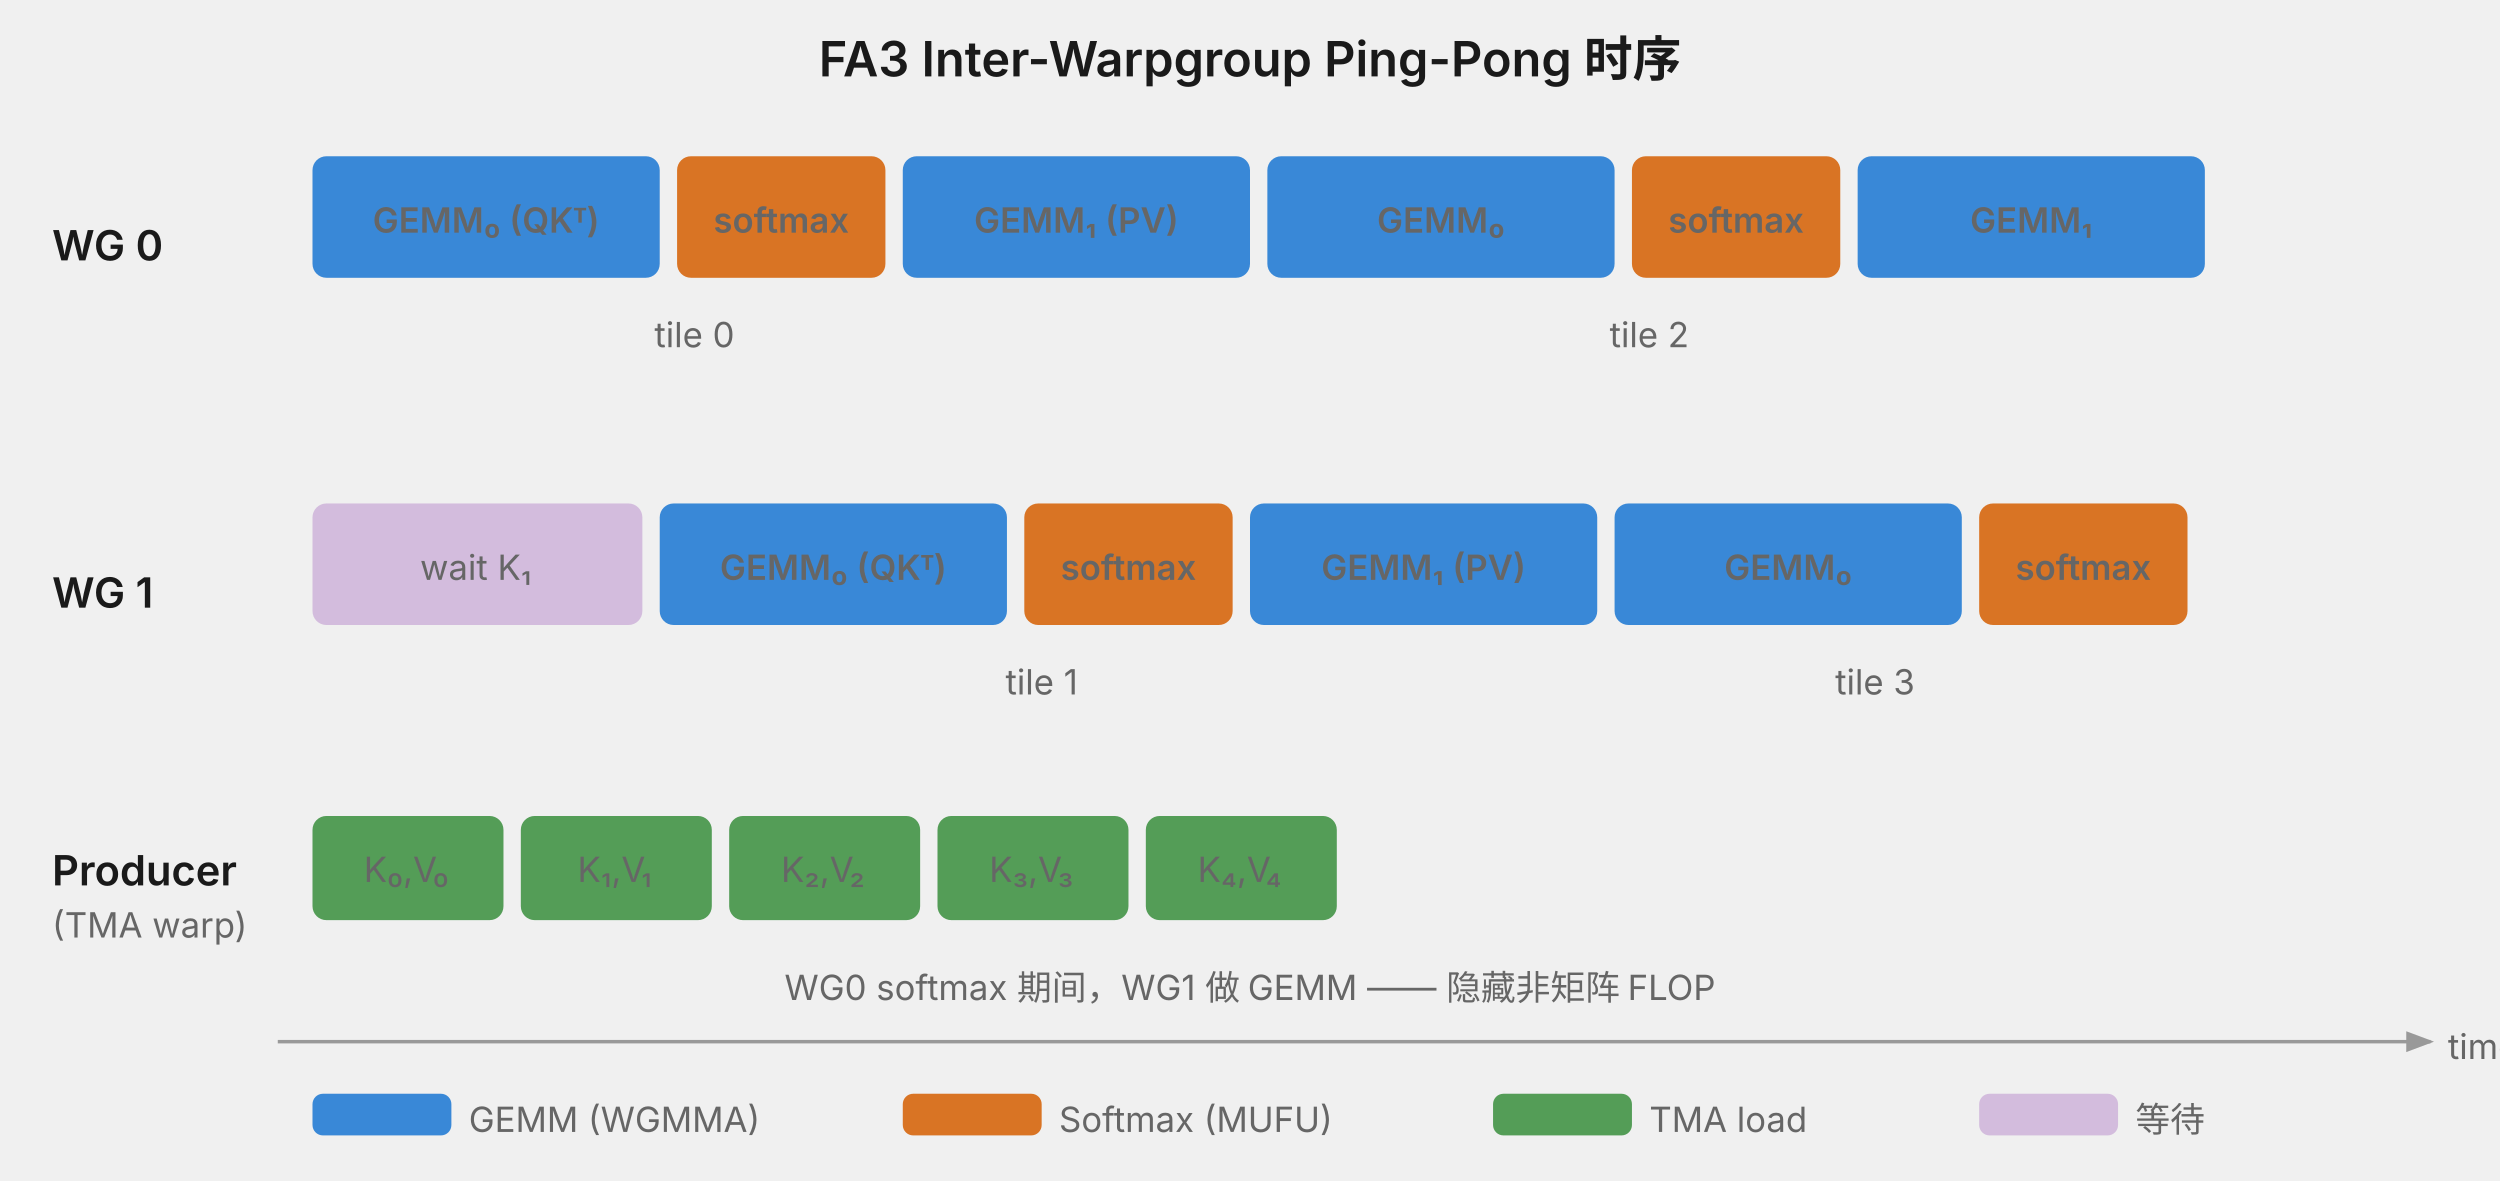
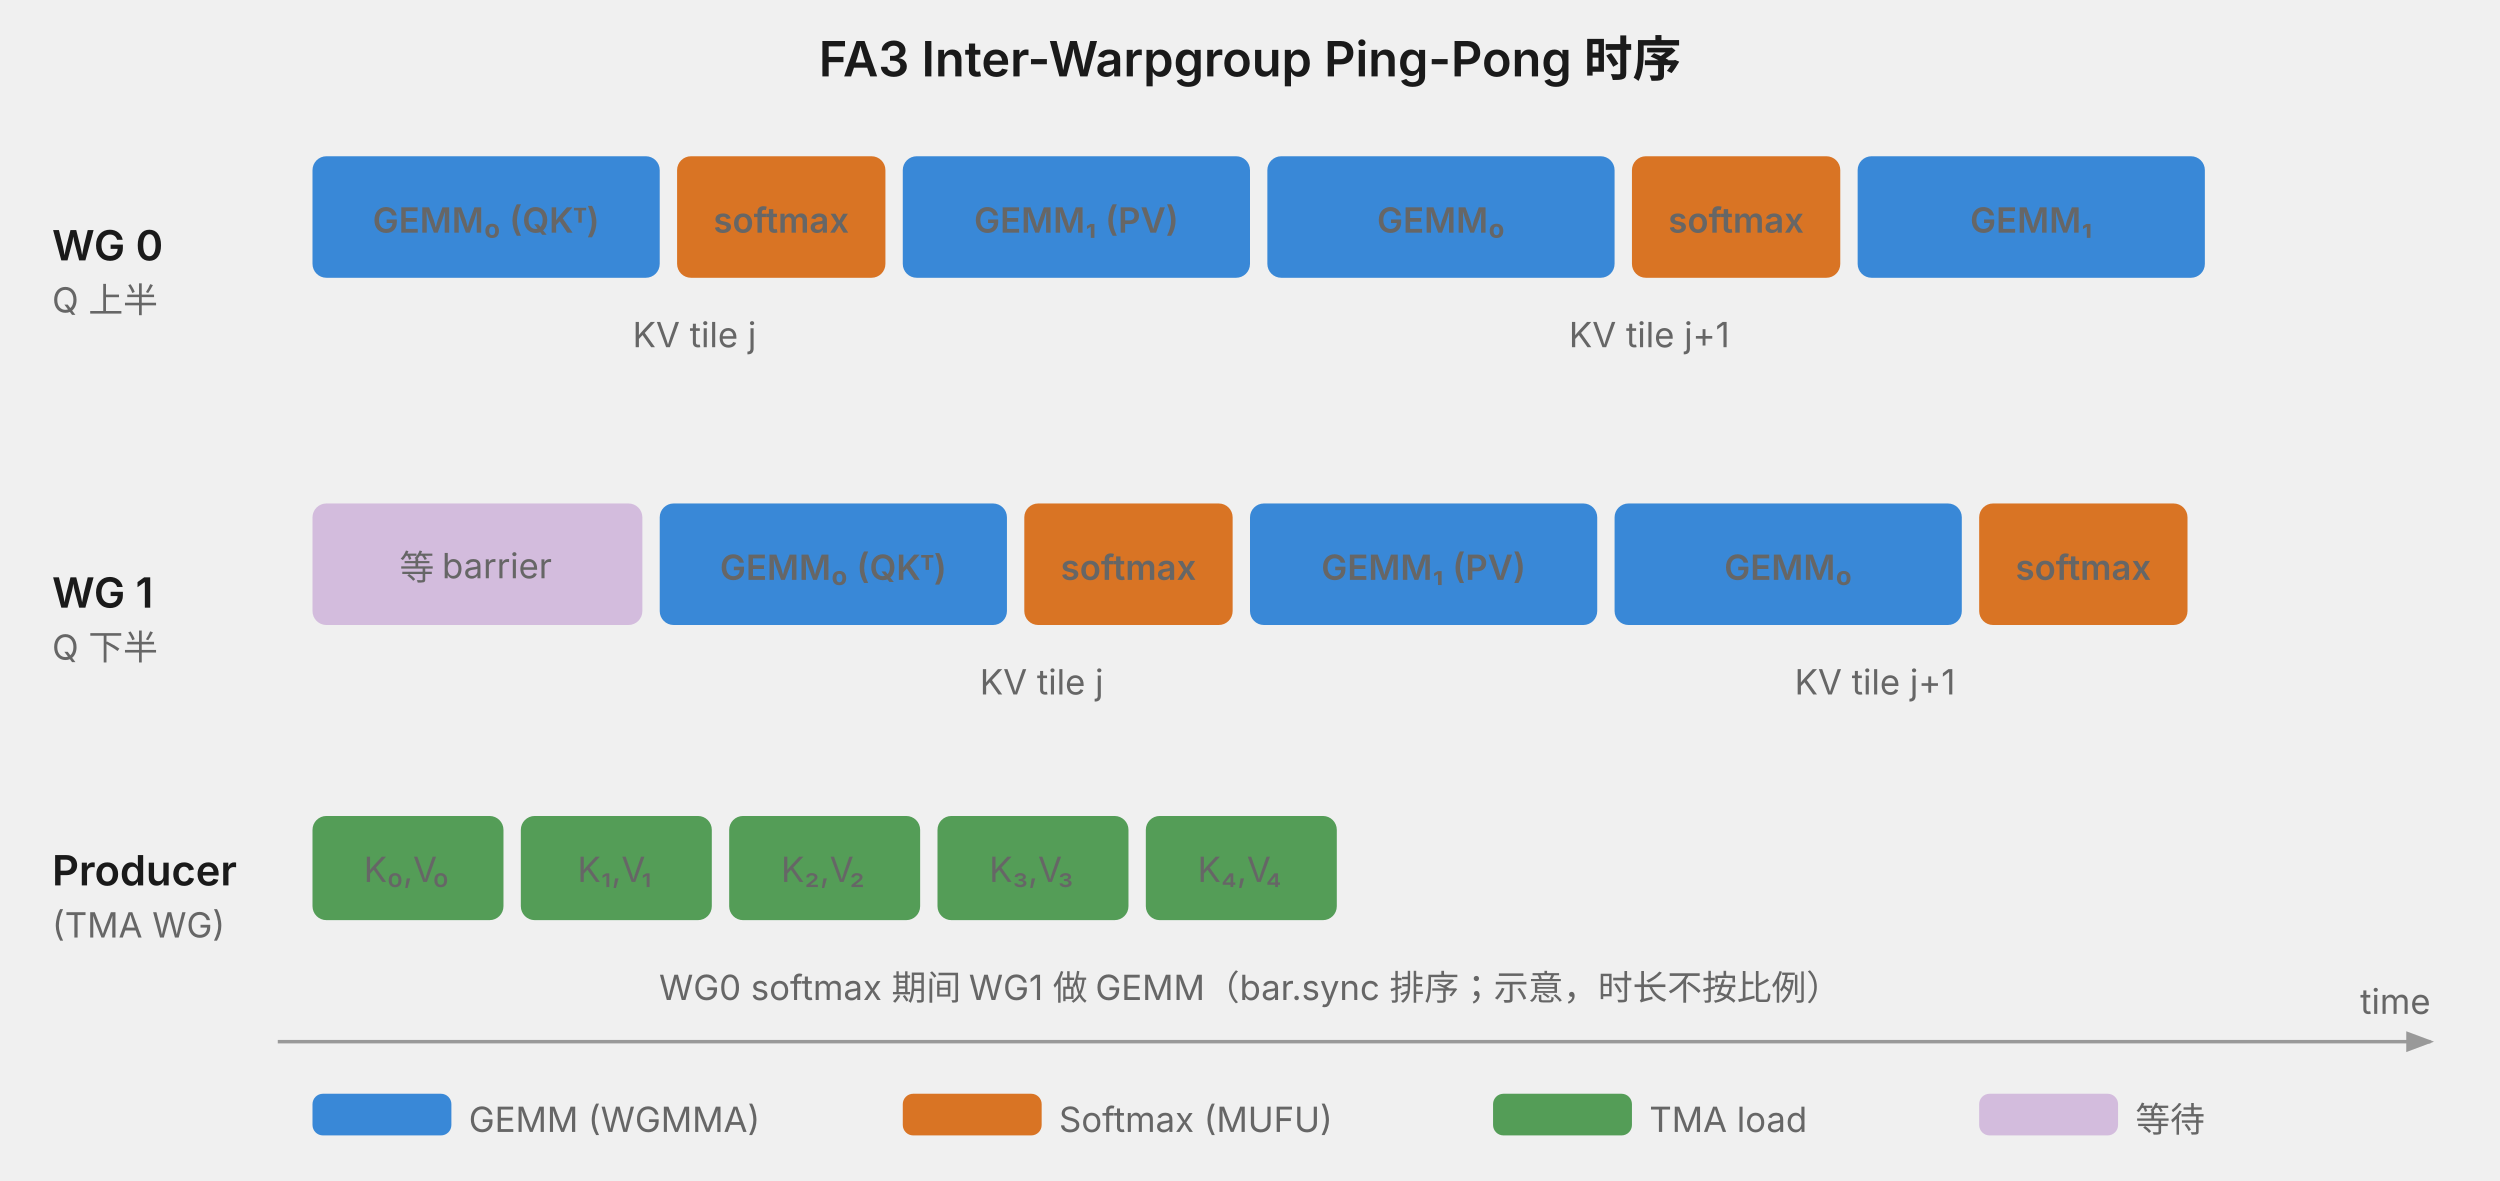
<svg xmlns="http://www.w3.org/2000/svg" viewBox="0 0 720 340" font-family="Inter, 'Helvetica Neue', sans-serif">
  <style>
    .title { font-size: 14px; font-weight: 600; fill: #1a1a1a; }
    .label { font-size: 12px; fill: #1a1a1a; }
    .sublabel { font-size: 10px; fill: #666; }
    .box { rx: 4; ry: 4; }
    .time-axis { stroke: #999; stroke-width: 1; }
  </style>
  <defs>
    <marker id="ah8" markerWidth="8" markerHeight="6" refX="7" refY="3" orient="auto">
      <path d="M0,0 L8,3 L0,6 Z" fill="#999" />
    </marker>
  </defs>
  <text x="360" y="22" text-anchor="middle" class="title">FA3 Inter-Warpgroup Ping-Pong 时序</text>
  <line x1="80" y1="300" x2="700" y2="300" class="time-axis" marker-end="url(#ah8)" />
-   <text x="705" y="305" class="sublabel">time</text>
+   <text x="700" y="292" text-anchor="end" class="sublabel">time</text>
  <text x="15" y="75" class="label" font-weight="600">WG 0</text>
+   <text x="15" y="90" class="sublabel">Q 上半</text>
  <text x="15" y="175" class="label" font-weight="600">WG 1</text>
+   <text x="15" y="190" class="sublabel">Q 下半</text>
  <text x="15" y="255" class="label" font-weight="600">Producer</text>
-   <text x="15" y="270" class="sublabel">(TMA warp)</text>
+   <text x="15" y="270" class="sublabel">(TMA WG)</text>
  <rect x="90" y="315" width="40" height="12" rx="3" fill="#1976D2" opacity="0.85" />
  <text x="135" y="326" class="sublabel">GEMM (WGMMA)</text>
  <rect x="260" y="315" width="40" height="12" rx="3" fill="#D55E00" opacity="0.85" />
  <text x="305" y="326" class="sublabel">Softmax (MUFU)</text>
  <rect x="430" y="315" width="40" height="12" rx="3" fill="#388E3C" opacity="0.85" />
  <text x="475" y="326" class="sublabel">TMA load</text>
  <rect x="570" y="315" width="40" height="12" rx="3" fill="#7B1FA2" opacity="0.25" />
  <text x="615" y="326" class="sublabel">等待</text>
  <rect x="90" y="45" width="100" height="35" class="box" fill="#1976D2" opacity="0.85" />
  <text x="140" y="67" text-anchor="middle" class="sublabel" fill="white" font-weight="600">GEMM₀ (QKᵀ)</text>
  <rect x="195" y="45" width="60" height="35" class="box" fill="#D55E00" opacity="0.85" />
  <text x="225" y="67" text-anchor="middle" class="sublabel" fill="white" font-weight="600">softmax</text>
  <rect x="260" y="45" width="100" height="35" class="box" fill="#1976D2" opacity="0.85" />
  <text x="310" y="67" text-anchor="middle" class="sublabel" fill="white" font-weight="600">GEMM₁ (PV)</text>
  <rect x="365" y="45" width="100" height="35" class="box" fill="#1976D2" opacity="0.85" />
  <text x="415" y="67" text-anchor="middle" class="sublabel" fill="white" font-weight="600">GEMM₀</text>
  <rect x="470" y="45" width="60" height="35" class="box" fill="#D55E00" opacity="0.85" />
  <text x="500" y="67" text-anchor="middle" class="sublabel" fill="white" font-weight="600">softmax</text>
  <rect x="535" y="45" width="100" height="35" class="box" fill="#1976D2" opacity="0.85" />
  <text x="585" y="67" text-anchor="middle" class="sublabel" fill="white" font-weight="600">GEMM₁</text>
-   <text x="200" y="100" text-anchor="middle" class="sublabel" fill="#1976D2">tile 0</text>
-   <text x="475" y="100" text-anchor="middle" class="sublabel" fill="#1976D2">tile 2</text>
+   <text x="200" y="100" text-anchor="middle" class="sublabel" fill="#1976D2">KV tile j</text>
+   <text x="475" y="100" text-anchor="middle" class="sublabel" fill="#1976D2">KV tile j+1</text>
  <rect x="90" y="145" width="95" height="35" class="box" fill="#7B1FA2" opacity="0.25" />
-   <text x="137" y="167" text-anchor="middle" class="sublabel" fill="#7B1FA2">wait K₁</text>
+   <text x="137" y="167" text-anchor="middle" class="sublabel" fill="#7B1FA2">等 barrier</text>
  <rect x="190" y="145" width="100" height="35" class="box" fill="#1976D2" opacity="0.85" />
  <text x="240" y="167" text-anchor="middle" class="sublabel" fill="white" font-weight="600">GEMM₀ (QKᵀ)</text>
  <rect x="295" y="145" width="60" height="35" class="box" fill="#D55E00" opacity="0.85" />
  <text x="325" y="167" text-anchor="middle" class="sublabel" fill="white" font-weight="600">softmax</text>
  <rect x="360" y="145" width="100" height="35" class="box" fill="#1976D2" opacity="0.85" />
  <text x="410" y="167" text-anchor="middle" class="sublabel" fill="white" font-weight="600">GEMM₁ (PV)</text>
  <rect x="465" y="145" width="100" height="35" class="box" fill="#1976D2" opacity="0.85" />
  <text x="515" y="167" text-anchor="middle" class="sublabel" fill="white" font-weight="600">GEMM₀</text>
  <rect x="570" y="145" width="60" height="35" class="box" fill="#D55E00" opacity="0.85" />
  <text x="600" y="167" text-anchor="middle" class="sublabel" fill="white" font-weight="600">softmax</text>
-   <text x="300" y="200" text-anchor="middle" class="sublabel" fill="#1976D2">tile 1</text>
-   <text x="540" y="200" text-anchor="middle" class="sublabel" fill="#1976D2">tile 3</text>
+   <text x="300" y="200" text-anchor="middle" class="sublabel" fill="#1976D2">KV tile j</text>
+   <text x="540" y="200" text-anchor="middle" class="sublabel" fill="#1976D2">KV tile j+1</text>
  <rect x="90" y="235" width="55" height="30" class="box" fill="#388E3C" opacity="0.85" />
  <text x="117" y="254" text-anchor="middle" class="sublabel" fill="white">K₀,V₀</text>
  <rect x="150" y="235" width="55" height="30" class="box" fill="#388E3C" opacity="0.85" />
  <text x="177" y="254" text-anchor="middle" class="sublabel" fill="white">K₁,V₁</text>
  <rect x="210" y="235" width="55" height="30" class="box" fill="#388E3C" opacity="0.85" />
  <text x="237" y="254" text-anchor="middle" class="sublabel" fill="white">K₂,V₂</text>
  <rect x="270" y="235" width="55" height="30" class="box" fill="#388E3C" opacity="0.85" />
  <text x="297" y="254" text-anchor="middle" class="sublabel" fill="white">K₃,V₃</text>
  <rect x="330" y="235" width="55" height="30" class="box" fill="#388E3C" opacity="0.85" />
  <text x="357" y="254" text-anchor="middle" class="sublabel" fill="white">K₄,V₄</text>
-   <text x="360" y="288" text-anchor="middle" class="sublabel" fill="#D55E00">WG0 softmax 期间，WG1 做 GEMM —— 隐藏非矩阵 FLOP</text>
+   <text x="360" y="288" text-anchor="middle" class="sublabel" fill="#D55E00">WG0 softmax 期间 WG1 做 GEMM（bar.sync 排序；示意，时长不按比例）</text>
</svg>
